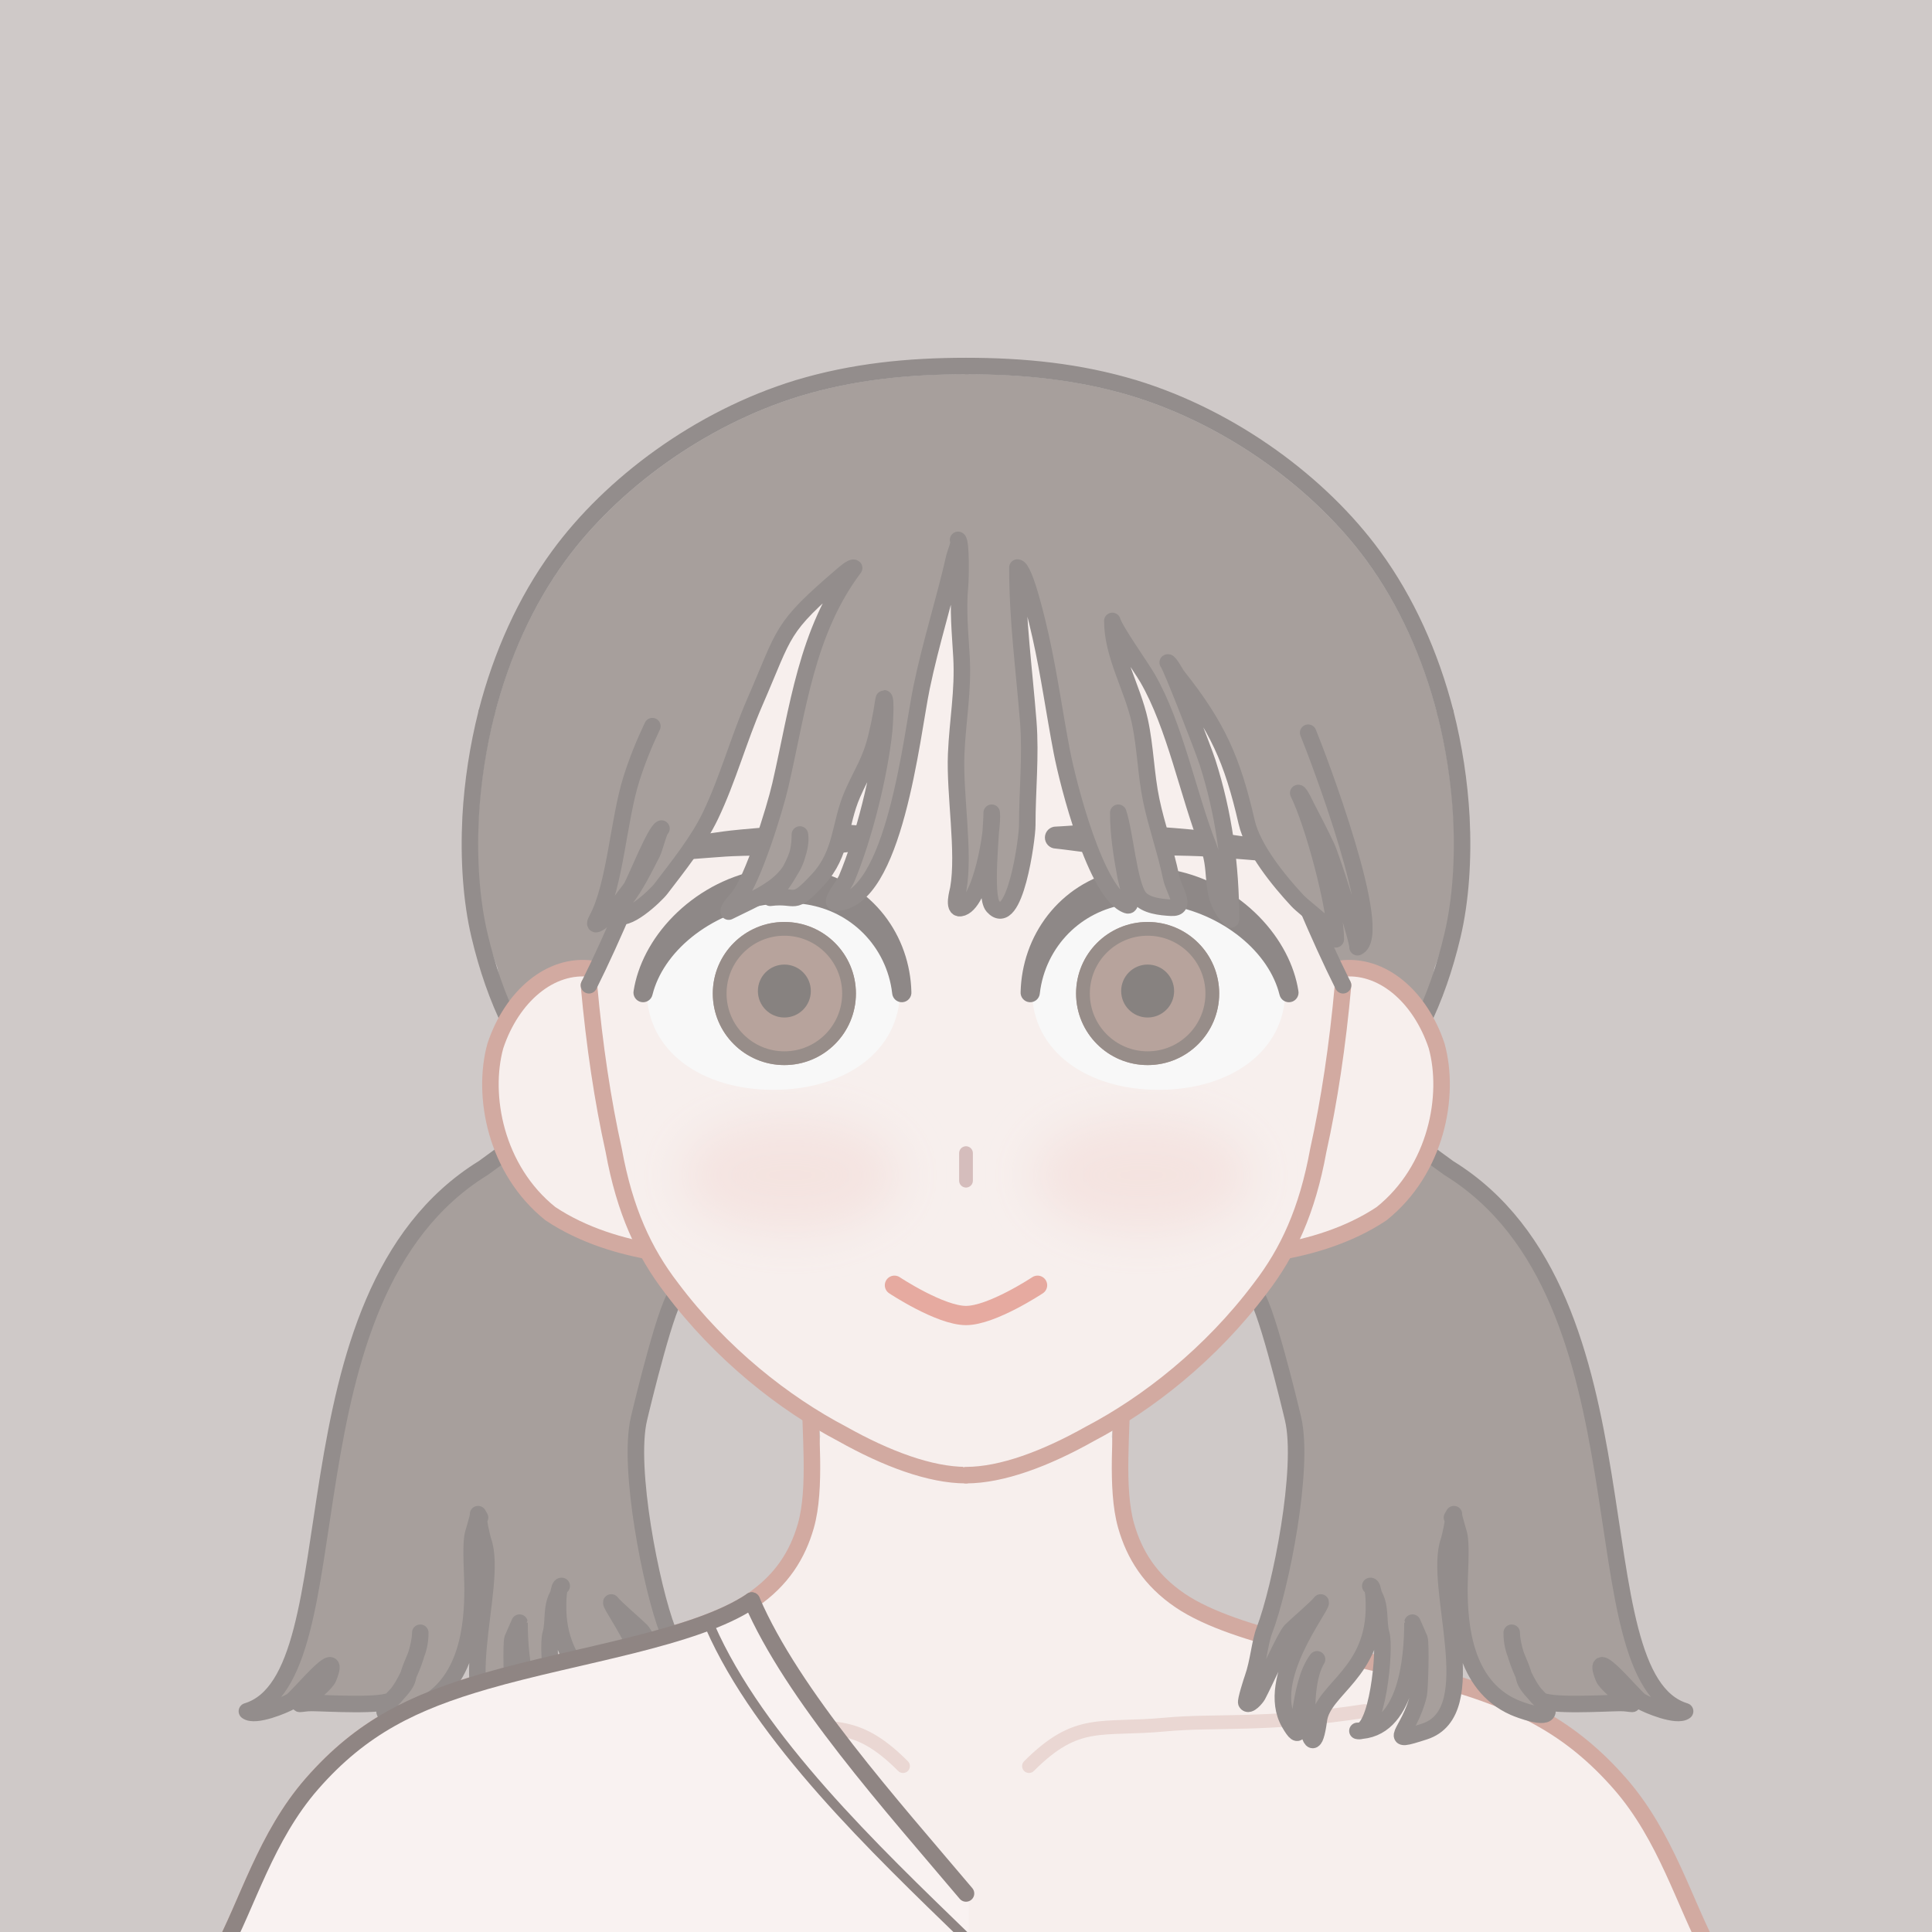
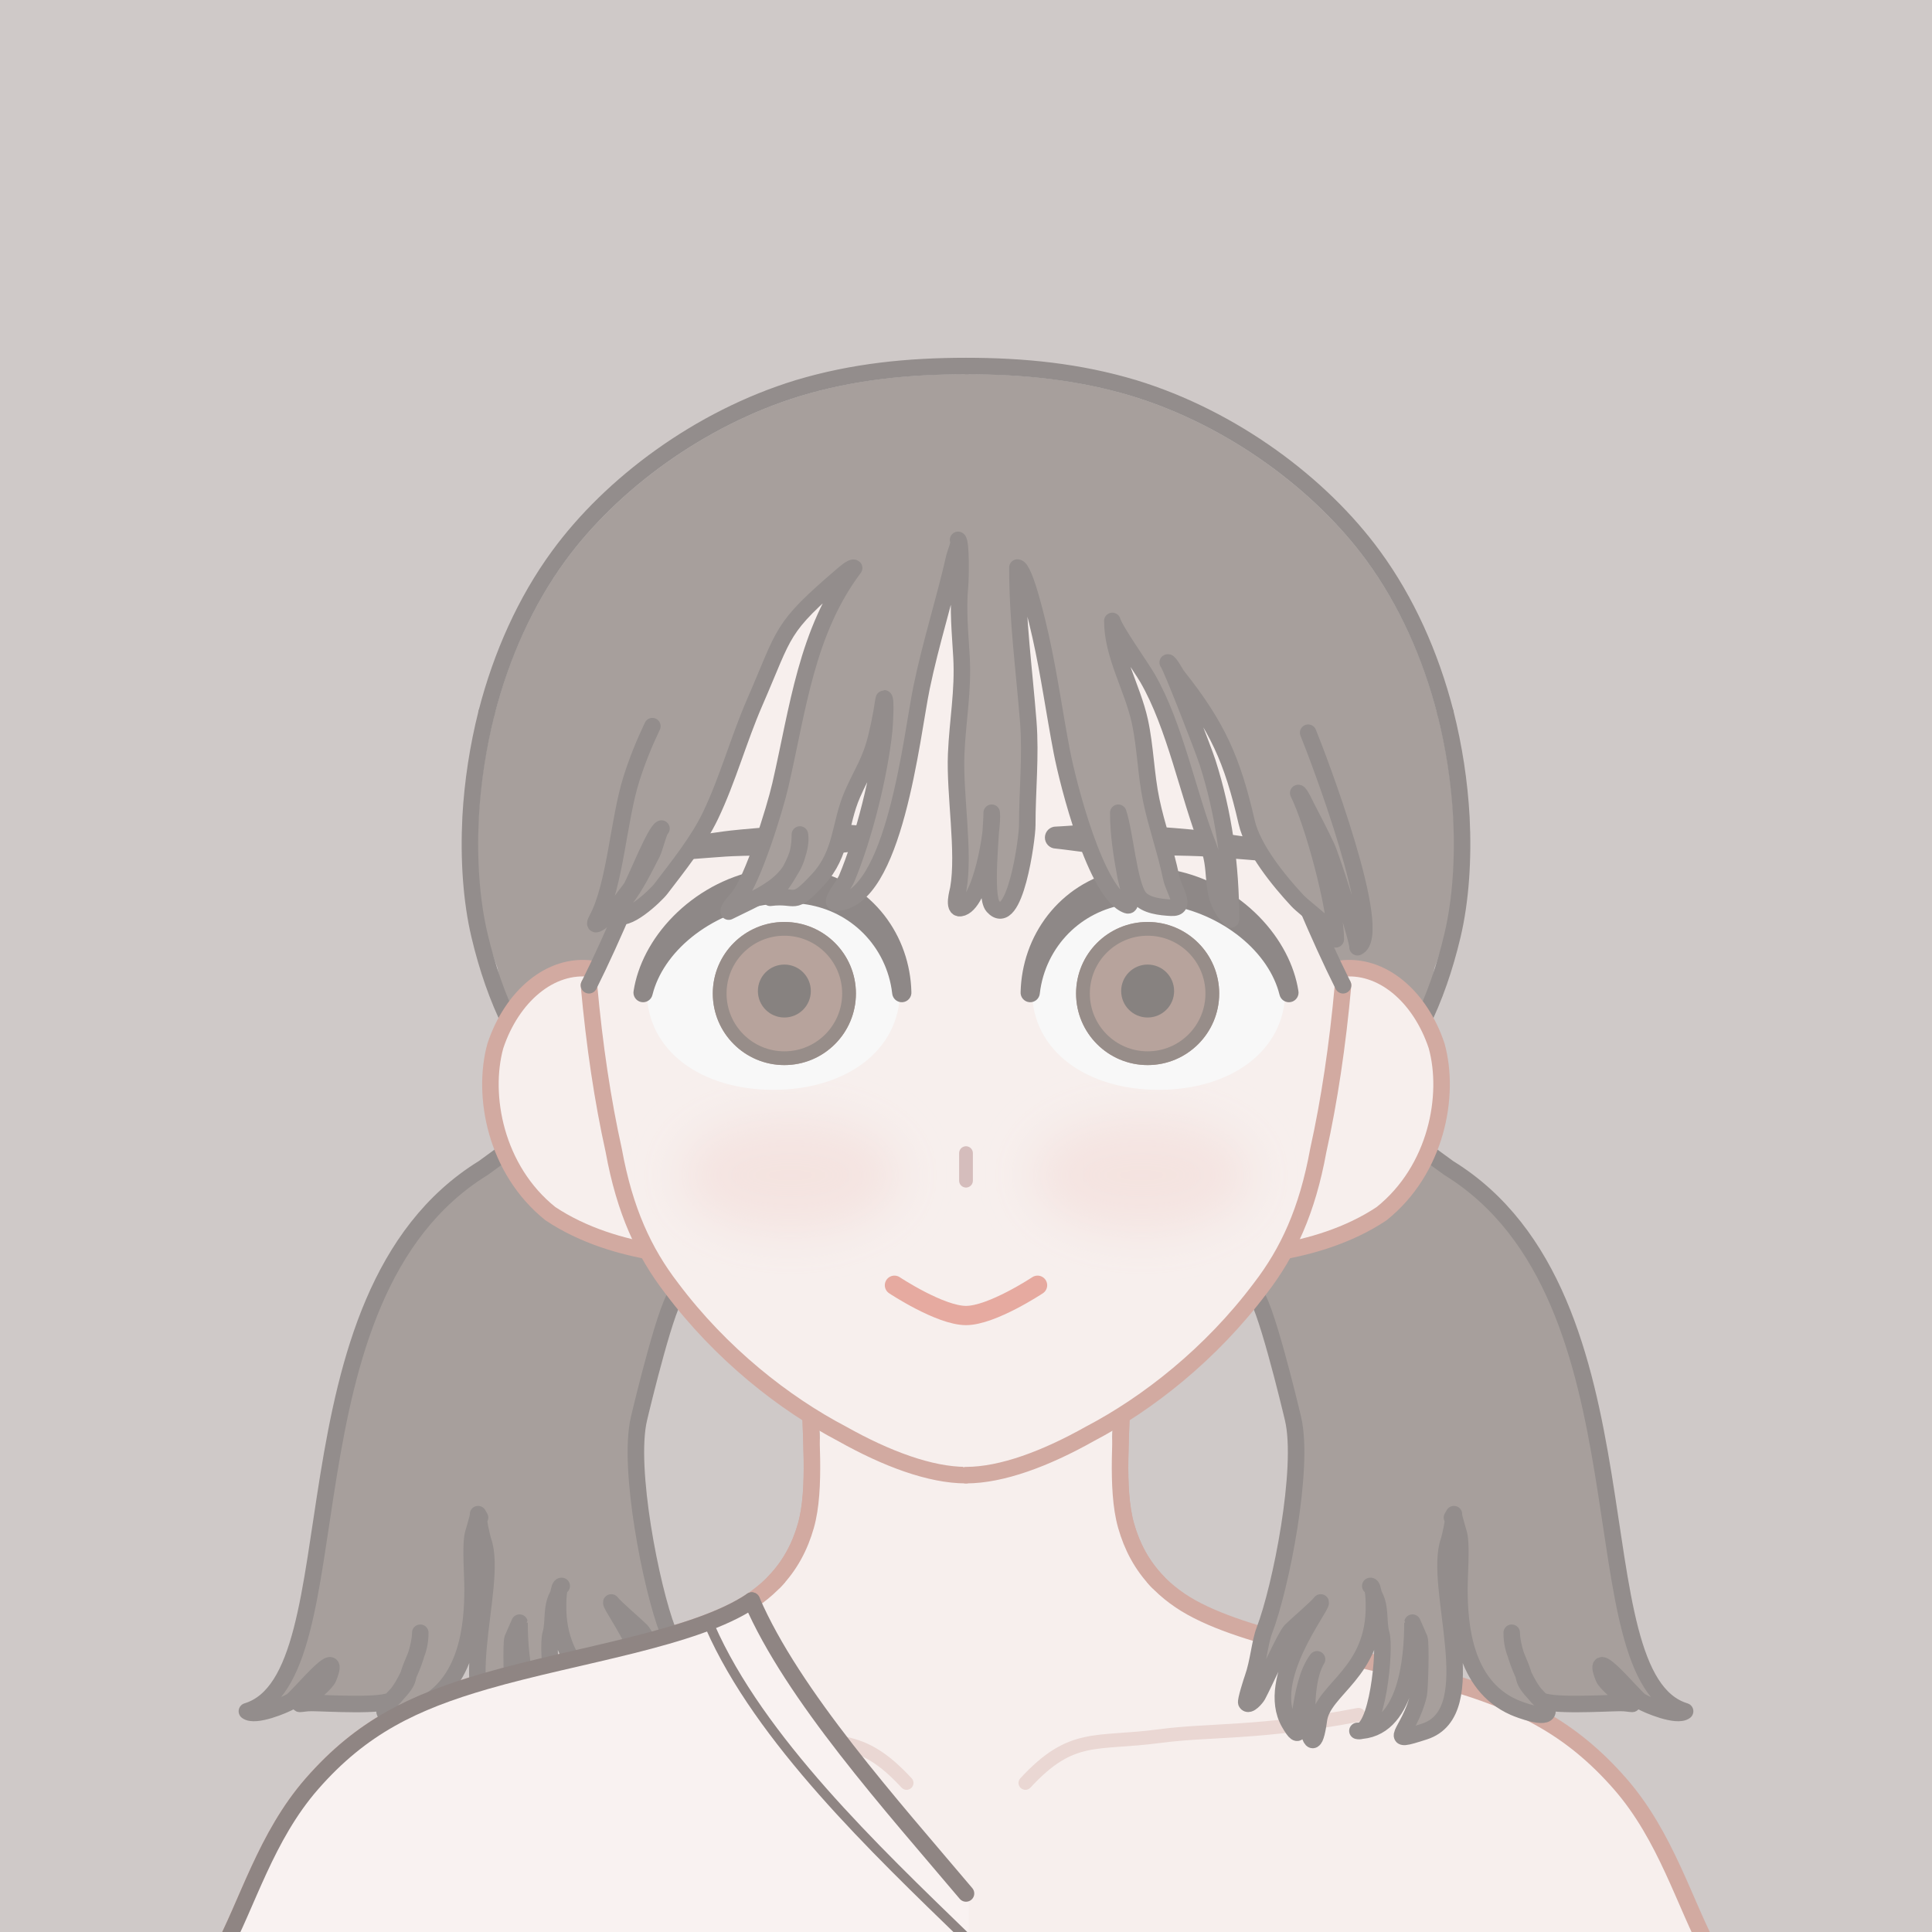
<svg xmlns="http://www.w3.org/2000/svg" width="702" height="702" viewBox="0 0 702 702">
  <g id="_ref">
    <g opacity="0.5">
      <defs>
        <clipPath id="makeup-blush-clip-path-31">
          <path d="M215.154 389.2 L359.154 389.2 L359.154 464.8 L215.154 464.8 Z" />
        </clipPath>
        <filter id="makeup-blush-filter-11" filterUnits="userSpaceOnUse" x="218.154" y="377" width="138" height="100" color-interpolation-filters="sRGB">
          <feGaussianBlur in="SourceGraphic" stdDeviation="9" color-interpolation-filters="linearRGB" />
        </filter>
        <clipPath id="cg-eye1">
          <path d="M242 360 C242 338 262 326 288 326 C314 326 334 338 334 360 C334 382 314 396 288 396 C262 396 242 382 242 360 Z" fill="#ffffff" />
        </clipPath>
      </defs>
      <rect width="702" height="702" fill="#ada19f" />
      <g data-layer="body">
        <g>
          <g>
            <path d="M296 490 L298 522 C293.615 554.385 304.615 564.885 259.333 589.667 L210.333 604.167 C118.615 622.385 119.615 639.385 96.5 675.5 L80.5 709 L352 712 L352 490 Z" fill="#fdeeea" />
            <path d="M80.177 709.772 C89.948 691.718 96.554 667.356 113.323 648.166 C131.428 627.449 150.416 618.37 176.588 610.801 C209.733 601.215 252.656 595.455 273.168 581.575 C284.163 574.134 289.86 564.776 292.817 554.408 C296.711 540.759 294.236 520.005 294.407 505.93 C294.426 504.332 294.448 497.885 294.448 490.885" fill="none" stroke="#b46352" stroke-width="6" stroke-linecap="round" stroke-linejoin="round" />
-             <path d="M206.199 621.718 C242.115 627.218 260.37 624.907 278.628 626.62 C302.176 628.831 310.481 624.084 328.115 641.718" fill="none" stroke="#b46352" stroke-width="5" stroke-linecap="round" opacity="0.35" />
+             <path d="M208.379 623.077 C244.052 629.981 262.383 628.387 280.56 630.815 C304.003 633.947 312.488 629.53 329.417 647.841" fill="none" stroke="#b46352" stroke-width="5" stroke-linecap="round" opacity="0.35" />
          </g>
        </g>
        <g transform="translate(702 0) scale(-1 1)">
          <g>
            <path d="M296 490 L298 522 C293.615 554.385 304.615 564.885 259.333 589.667 L210.333 604.167 C118.615 622.385 119.615 639.385 96.5 675.5 L80.5 709 L352 712 L352 490 Z" fill="#fdeeea" />
            <path d="M80.177 709.772 C89.948 691.718 96.554 667.356 113.323 648.166 C131.428 627.449 150.416 618.37 176.588 610.801 C209.733 601.215 252.656 595.455 273.168 581.575 C284.163 574.134 289.86 564.776 292.817 554.408 C296.711 540.759 294.236 520.005 294.407 505.93 C294.426 504.332 294.448 497.885 294.448 490.885" fill="none" stroke="#b46352" stroke-width="6" stroke-linecap="round" stroke-linejoin="round" />
-             <path d="M206.199 621.718 C242.115 627.218 260.37 624.907 278.628 626.62 C302.176 628.831 310.481 624.084 328.115 641.718" fill="none" stroke="#b46352" stroke-width="5" stroke-linecap="round" opacity="0.35" />
+             <path d="M208.379 623.077 C244.052 629.981 262.383 628.387 280.56 630.815 C304.003 633.947 312.488 629.53 329.417 647.841" fill="none" stroke="#b46352" stroke-width="5" stroke-linecap="round" opacity="0.35" />
+           </g>
+         </g>
+       </g>
+       <g data-layer="skinNeck">
+         <g>
+           <g>
+             <path d="M352 577.869 L352 490 L296 490 L298 522 C294.607 547.062 300.427 559.017 282.246 574.628" fill="#fdeeea" />
+             <path d="M281.339 574.764 C287.189 568.716 290.703 561.82 292.817 554.408 C296.711 540.759 294.236 520.005 294.407 505.93 C294.426 504.332 294.448 497.885 294.448 490.885" fill="none" stroke="#b46352" stroke-width="6" stroke-linecap="round" stroke-linejoin="round" />
+           </g>
+         </g>
+         <g transform="translate(702 0) scale(-1 1)">
+           <g>
+             <path d="M352 577.869 L352 490 L296 490 L298 522 C294.607 547.062 300.427 559.017 282.246 574.628" fill="#fdeeea" />
+             <path d="M281.339 574.764 C287.189 568.716 290.703 561.82 292.817 554.408 C296.711 540.759 294.236 520.005 294.407 505.93 C294.426 504.332 294.448 497.885 294.448 490.885" fill="none" stroke="#b46352" stroke-width="6" stroke-linecap="round" stroke-linejoin="round" />
          </g>
        </g>
      </g>
      <g data-layer="hairMid">
        <g>
          <g>
            <path d="M246.346 470.051 C252.058 457.884 251.33 448.199 243.07 434.669 C238.956 426.719 237.325 420.839 228.711 415.289 C206.623 401.069 195.92 409.499 175.625 424.389 C99.328 471.409 130.552 609.403 89.711 621.793 C92.696 624.063 103.403 619.583 105.822 618.153 C108.255 616.713 124.757 596.133 119.336 609.653 C118.582 611.533 113.631 615.683 111.427 617.133 C106.635 620.283 109.057 618.723 113.403 618.773 C118.927 618.823 139.489 620.153 142.388 617.583 C147.818 612.773 152.711 599.273 152.711 593.263 C152.711 600.773 149.385 603.763 148.149 609.773 C147.304 613.873 139.593 619.023 139.706 621.733 C139.843 625.043 149.803 621.283 151.883 620.363 C170.299 612.233 171.711 589.693 171.711 577.413 C171.711 572.163 170.979 563.063 171.67 558.353 C171.876 556.953 173.9 551.093 173.711 550.173 C173.96 550.589 174.197 551.005 174.421 551.422 L174.11 550.922 C173.439 551.258 175.192 558.829 175.579 559.922 C181.477 576.576 162.297 622.015 184.409 629.153 C199.261 633.947 190.038 630.137 186.546 615.971 C186.03 613.875 185.61 597.159 186.226 595.409 C186.446 594.785 188.796 589.666 188.777 589.589 C188.777 602.195 190.785 628.922 208.777 628.922 C201.455 630.753 198.534 598.933 200.068 593.773 C201.338 589.499 200.169 584.271 202.538 579.84 C203.243 578.52 203.238 576.081 204.11 576.256 C202.849 576.003 202.797 581.895 202.777 582.922 C202.285 607.842 221.252 613.552 222.777 624.922 C225.695 646.676 230.392 614.04 223.444 602.922 C227.157 607.873 228.466 615.721 229.444 621.589 C230.324 626.871 228.975 634.026 233.57 626.033 C242.692 610.164 221.67 584.015 222.11 582.256 C223.525 584.142 230.728 590.225 232.983 592.471 C235.024 594.505 242.514 611.398 245.016 616.038 C245.475 616.889 248.24 620.248 249.146 618.672 C249.502 618.052 247.263 611.007 246.804 609.719 C244.719 603.857 244.271 596.797 242.595 592.453 C236.61 576.947 227.965 533.366 232.163 515.515 C233.177 511.198 242.851 470.916 246.346 470.051 Z" fill="#5d4e48" stroke="#352a27" stroke-width="6" stroke-linecap="round" stroke-linejoin="round" />
          </g>
        </g>
        <g transform="translate(702 0) scale(-1 1)">
          <g>
            <path d="M246.346 470.051 C252.058 457.884 251.33 448.199 243.07 434.669 C238.956 426.719 237.325 420.839 228.711 415.289 C206.623 401.069 195.92 409.499 175.625 424.389 C99.328 471.409 130.552 609.403 89.711 621.793 C92.696 624.063 103.403 619.583 105.822 618.153 C108.255 616.713 124.757 596.133 119.336 609.653 C118.582 611.533 113.631 615.683 111.427 617.133 C106.635 620.283 109.057 618.723 113.403 618.773 C118.927 618.823 139.489 620.153 142.388 617.583 C147.818 612.773 152.711 599.273 152.711 593.263 C152.711 600.773 149.385 603.763 148.149 609.773 C147.304 613.873 139.593 619.023 139.706 621.733 C139.843 625.043 149.803 621.283 151.883 620.363 C170.299 612.233 171.711 589.693 171.711 577.413 C171.711 572.163 170.979 563.063 171.67 558.353 C171.876 556.953 173.9 551.093 173.711 550.173 C173.96 550.589 174.197 551.005 174.421 551.422 L174.11 550.922 C173.439 551.258 175.192 558.829 175.579 559.922 C181.477 576.576 162.297 622.015 184.409 629.153 C199.261 633.947 190.038 630.137 186.546 615.971 C186.03 613.875 185.61 597.159 186.226 595.409 C186.446 594.785 188.796 589.666 188.777 589.589 C188.777 602.195 190.785 628.922 208.777 628.922 C201.455 630.753 198.534 598.933 200.068 593.773 C201.338 589.499 200.169 584.271 202.538 579.84 C203.243 578.52 203.238 576.081 204.11 576.256 C202.849 576.003 202.797 581.895 202.777 582.922 C202.285 607.842 221.252 613.552 222.777 624.922 C225.695 646.676 230.392 614.04 223.444 602.922 C227.157 607.873 228.466 615.721 229.444 621.589 C230.324 626.871 228.975 634.026 233.57 626.033 C242.692 610.164 221.67 584.015 222.11 582.256 C223.525 584.142 230.728 590.225 232.983 592.471 C235.024 594.505 242.514 611.398 245.016 616.038 C245.475 616.889 248.24 620.248 249.146 618.672 C249.502 618.052 247.263 611.007 246.804 609.719 C244.719 603.857 244.271 596.797 242.595 592.453 C236.61 576.947 227.965 533.366 232.163 515.515 C233.177 511.198 242.851 470.916 246.346 470.051 Z" fill="#5d4e48" stroke="#352a27" stroke-width="6" stroke-linecap="round" stroke-linejoin="round" />
          </g>
        </g>
      </g>
      <g data-layer="hairBase">
        <g>
          <g>
            <path d="M352 381.448 L352 135.951 L351.016 135.951 C330.344 135.951 310.656 137.919 290.968 143.826 C255.53 154.654 224.03 178.279 205.327 203.873 C186.623 229.467 175.795 262.936 173.826 297.39 C172.842 317.077 174.811 336.765 180.717 351.531 C182.027 358.081 184.209 364.632 187.262 370.602 C187.365 370.682 201.168 393.038 203.562 396.448 C204.832 398.257 211.612 404.019 213.517 405.842 C223.248 415.153 227.833 417.061 239.562 423.948 C253.821 432.321 287.168 441.633 303.192 437.819 C328.028 431.907 350.54 430.17 351.074 398.222 C351.102 396.519 351.452 381.949 352 381.448 Z" fill="#5d4e48" />
          </g>
          <g>
            <path d="M351 133 C330 133 310 135 290 141 C254 152 222 176 203 202 C191 218.4 182.2 238 176.8 259" fill="none" stroke="#352a27" stroke-width="6" stroke-linecap="round" stroke-linejoin="round" />
          </g>
          <g>
            <path d="M176.8 259 C173.7 271.3 171.7 284.1 171 297 C170.247 312.067 171.196 327.134 174.275 340.064 C179.731 362.97 189.199 384.12 205.639 400.625 C218.159 413.194 231.61 422.103 248.042 428.491 C248.47 428.658 248.896 428.816 249.319 428.964 C252.635 430.122 260.334 430.818 262.896 432.282" fill="none" stroke="#352a27" stroke-width="6" stroke-linecap="round" stroke-linejoin="round" />
          </g>
        </g>
        <g transform="translate(702 0) scale(-1 1)">
          <g>
            <path d="M352 381.448 L352 135.951 L351.016 135.951 C330.344 135.951 310.656 137.919 290.968 143.826 C255.53 154.654 224.03 178.279 205.327 203.873 C186.623 229.467 175.795 262.936 173.826 297.39 C172.842 317.077 174.811 336.765 180.717 351.531 C182.027 358.081 184.209 364.632 187.262 370.602 C187.365 370.682 201.168 393.038 203.562 396.448 C204.832 398.257 211.612 404.019 213.517 405.842 C223.248 415.153 227.833 417.061 239.562 423.948 C253.821 432.321 287.168 441.633 303.192 437.819 C328.028 431.907 350.54 430.17 351.074 398.222 C351.102 396.519 351.452 381.949 352 381.448 Z" fill="#5d4e48" />
          </g>
          <g>
            <path d="M351 133 C330 133 310 135 290 141 C254 152 222 176 203 202 C191 218.4 182.2 238 176.8 259" fill="none" stroke="#352a27" stroke-width="6" stroke-linecap="round" stroke-linejoin="round" />
          </g>
          <g>
            <path d="M176.8 259 C173.7 271.3 171.7 284.1 171 297 C170.247 312.067 171.196 327.134 174.275 340.064 C179.731 362.97 189.199 384.12 205.639 400.625 C218.159 413.194 231.61 422.103 248.042 428.491 C248.47 428.658 248.896 428.816 249.319 428.964 C252.635 430.122 260.334 430.818 262.896 432.282" fill="none" stroke="#352a27" stroke-width="6" stroke-linecap="round" stroke-linejoin="round" />
          </g>
        </g>
      </g>
      <g data-layer="ear">
        <g>
          <g>
            <path d="M215 352 C200 350 186 362 180 380 C175 398 180 425 200 441 C212 449 226 453 238 455 L225 380 Z" fill="#fdeeea" />
            <path d="M215 352 C200 350 186 362 180 380 C175 398 180 425 200 441 C212 449 226 453 238 455" fill="none" stroke="#b46352" stroke-width="6" stroke-linecap="round" stroke-linejoin="round" />
          </g>
        </g>
        <g transform="translate(702 0) scale(-1 1)">
          <g>
            <path d="M215 352 C200 350 186 362 180 380 C175 398 180 425 200 441 C212 449 226 453 238 455 L225 380 Z" fill="#fdeeea" />
            <path d="M215 352 C200 350 186 362 180 380 C175 398 180 425 200 441 C212 449 226 453 238 455" fill="none" stroke="#b46352" stroke-width="6" stroke-linecap="round" stroke-linejoin="round" />
          </g>
        </g>
      </g>
      <g data-layer="face">
        <g>
          <g>
            <path d="M352 200 L351 200 C322 200 296 208 278 228 C262 246 250 272 240 298 C232 318 223 340 214 358 C216 380 219 400 223 418 C227 440 234 455 244 468 C262 492 285 510 306 521 C322 530 338 536 351 536 L352 536 Z" fill="#fdeeea" />
            <path d="M214 358 C216 380 219 400 223 418 C227 440 234 455 244 468 C262 492 285 510 306 521 C322 530 338 536 351 536" fill="none" stroke="#b46352" stroke-width="6" stroke-linecap="round" stroke-linejoin="round" />
          </g>
        </g>
        <g transform="translate(702 0) scale(-1 1)">
          <g>
            <path d="M352 200 L351 200 C322 200 296 208 278 228 C262 246 250 272 240 298 C232 318 223 340 214 358 C216 380 219 400 223 418 C227 440 234 455 244 468 C262 492 285 510 306 521 C322 530 338 536 351 536 L352 536 Z" fill="#fdeeea" />
            <path d="M214 358 C216 380 219 400 223 418 C227 440 234 455 244 468 C262 492 285 510 306 521 C322 530 338 536 351 536" fill="none" stroke="#b46352" stroke-width="6" stroke-linecap="round" stroke-linejoin="round" />
          </g>
        </g>
      </g>
      <g data-layer="makeup">
        <g>
          <g>
            <g clip-path="url(#makeup-blush-clip-path-31)">
              <g filter="url(#makeup-blush-filter-11)">
                <ellipse cx="287.154" cy="427" rx="40" ry="21" fill="#f3bfb8" opacity="0.5" />
              </g>
            </g>
          </g>
        </g>
        <g transform="translate(702 0) scale(-1 1)">
          <g>
            <g clip-path="url(#makeup-blush-clip-path-31)">
              <g filter="url(#makeup-blush-filter-11)">
                <ellipse cx="287.154" cy="427" rx="40" ry="21" fill="#f3bfb8" opacity="0.5" />
              </g>
            </g>
          </g>
        </g>
      </g>
      <g data-layer="mouth">
        <g>
          <path d="M351 419 L351 429" fill="none" stroke="#b98a88" stroke-width="5" stroke-linecap="round" />
        </g>
        <g>
          <path d="M325 467 C325 467 341.59 478 351 478 C360.41 478 377 467 377 467" fill="none" stroke="#dc6450" stroke-width="7" stroke-linecap="round" stroke-linejoin="round" />
        </g>
      </g>
      <g data-layer="eye">
        <g transform="translate(285 361) scale(1) translate(-292 -361)">
          <path d="M242 360 C242 338 262 326 288 326 C314 326 334 338 334 360 C334 382 314 396 288 396 C262 396 242 382 242 360 Z" fill="#ffffff" />
          <g clip-path="url(#cg-eye1)">
            <g transform="translate(292 361) scale(0.26)">
              <g transform="translate(-110 -110) scale(1)">
                <g>
                  <circle cx="110" cy="110" r="100" fill="#7e5647" />
                  <circle cx="110" cy="106.526" r="37" fill="#1e1410" />
                </g>
              </g>
            </g>
            <circle cx="292" cy="361" r="23.5" fill="none" stroke="#3e2a22" stroke-width="5" />
          </g>
          <g>
            <polygon points="237.252,359.897 237.551,358.24 237.883,356.76 237.941,356.513 238.406,354.792 238.803,353.526 238.951,353.061 239.578,351.317 239.962,350.368 240.28,349.584 241.058,347.862 241.344,347.294 241.925,346.127 242.867,344.408 242.928,344.314 243.885,342.708 244.617,341.579 244.985,341.016 246.164,339.343 246.569,338.814 247.417,337.698 248.568,336.29 248.745,336.08 250.15,334.489 250.84,333.764 251.624,332.938 253.169,331.426 253.251,331.357 254.778,329.959 255.664,329.208 256.451,328.542 258.188,327.176 258.338,327.071 259.976,325.871 260.978,325.193 261.816,324.627 263.713,323.445 263.884,323.351 265.648,322.334 266.723,321.768 267.619,321.299 269.636,320.333 269.832,320.251 271.687,319.443 272.839,318.994 273.747,318.642 275.844,317.917 276.12,317.835 277.977,317.271 279.259,316.935 280.089,316.72 282.225,316.252 282.674,316.172 284.386,315.867 285.904,315.658 286.538,315.572 288.676,315.367 289.401,315.327 290.829,315.25 292.642,315.226 293.004,315.221 295.029,315.28 296.147,315.36 297.018,315.423 298.974,315.649 299.642,315.754 300.899,315.956 302.839,316.351 303.092,316.412 304.736,316.824 306.239,317.271 306.592,317.373 308.418,318.001 309.548,318.446 310.23,318.713 311.993,319.495 312.749,319.869 313.708,320.347 315.391,321.276 315.82,321.534 317.035,322.277 318.624,323.341 318.745,323.424 320.158,324.467 321.316,325.4 321.654,325.667 323.091,326.923 323.903,327.696 324.47,328.235 325.79,329.602 326.297,330.172 327.055,331.028 328.256,332.499 328.49,332.806 329.392,334.018 330.352,335.425 330.465,335.582 331.471,337.186 332.122,338.33 332.409,338.828 333.281,340.508 333.67,341.338 334.08,342.214 334.808,343.949 334.992,344.434 335.468,345.715 336.057,347.505 336.088,347.599 336.571,349.304 336.901,350.668 337.014,351.126 337.388,352.973 337.543,353.928 337.688,354.817 337.915,356.668 337.962,357.21 338.072,358.537 338.153,360.357 338.146,361.044 338.006,361.715 337.737,362.346 337.35,362.913 336.861,363.394 336.286,363.769 335.65,364.026 334.976,364.153 334.29,364.146 333.618,364.006 332.987,363.737 332.42,363.35 331.94,362.861 331.564,362.286 331.308,361.65 331.18,360.976 330.952,359.311 330.741,358.141 330.667,357.75 330.321,356.221 330.125,355.498 329.911,354.712 329.435,353.212 329.326,352.918 328.903,351.751 328.295,350.262 328.289,350.247 332.186,348.915 328.346,350.404 327.667,348.922 327.122,347.855 326.963,347.551 326.209,346.222 325.793,345.553 325.404,344.931 324.546,343.673 324.313,343.364 323.644,342.461 322.641,341.211 326.581,338.437 322.758,341.37 322.695,341.298 321.707,340.166 320.806,339.215 320.678,339.088 319.611,338.057 318.914,337.435 318.503,337.07 317.368,336.138 316.918,335.8 316.202,335.257 315.002,334.422 314.826,334.316 313.769,333.636 312.455,332.862 312.429,332.847 315.575,328.126 312.628,332.973 311.255,332.235 310.187,331.716 309.949,331.605 308.63,331.03 307.86,330.729 307.304,330.513 305.949,330.043 305.483,329.903 304.56,329.62 303.179,329.254 303.067,329.233 301.785,328.941 300.369,328.674 300.36,328.676 298.901,328.459 297.886,328.344 297.468,328.298 296.013,328.186 295.393,328.162 294.522,328.124 292.996,328.113 292.886,328.117 291.308,328.156 290.115,328.224 289.625,328.251 287.955,328.397 287.555,328.445 286.26,328.598 284.767,328.824 284.542,328.856 282.84,329.164 282.225,329.296 281.147,329.526 279.48,329.94 279.412,329.953 277.697,330.432 276.975,330.658 276,330.962 274.294,331.56 274.289,331.557 272.589,332.208 271.847,332.519 270.917,332.909 269.253,333.675 269.166,333.715 266.483,328.557 269.341,333.62 267.607,334.487 266.89,334.872 265.995,335.352 264.409,336.278 264.333,336.322 261.3,331.723 264.49,336.215 262.858,337.24 262.157,337.711 261.347,338.255 259.821,339.363 259.808,339.373 256.523,335.37 259.946,339.255 258.454,340.418 257.716,341.032 257.083,341.559 255.762,342.739 255.685,342.806 254.501,343.949 253.647,344.833 253.301,345.188 252.159,346.459 251.834,346.845 251.082,347.752 250.048,349.104 250.03,349.127 246.472,346.733 250.12,348.988 249.134,350.389 248.514,351.347 248.254,351.743 247.457,353.088 247.132,353.691 246.724,354.451 246.056,355.833 245.922,356.135 245.462,357.208 244.942,358.578 244.909,358.668 244.488,359.962 244.081,361.436 243.865,362.087 243.527,362.684 243.078,363.203 242.537,363.625 241.924,363.933 241.262,364.116 240.578,364.166 239.897,364.081 239.246,363.865 238.649,363.527 238.13,363.078 237.708,362.537 237.4,361.924 237.218,361.262 237.168,360.578" fill="#2b201d" />
          </g>
        </g>
        <g transform="translate(702 0) scale(-1 1)">
          <g transform="translate(285 361) scale(1) translate(-292 -361)">
            <path d="M242 360 C242 338 262 326 288 326 C314 326 334 338 334 360 C334 382 314 396 288 396 C262 396 242 382 242 360 Z" fill="#ffffff" />
            <g clip-path="url(#cg-eye1)">
              <g transform="translate(292 361) scale(0.26)">
                <g transform="translate(-110 -110) scale(1)">
                  <g>
                    <circle cx="110" cy="110" r="100" fill="#7e5647" />
                    <circle cx="110" cy="106.526" r="37" fill="#1e1410" />
                  </g>
                </g>
              </g>
              <circle cx="292" cy="361" r="23.5" fill="none" stroke="#3e2a22" stroke-width="5" />
            </g>
            <g>
              <polygon points="237.252,359.897 237.551,358.24 237.883,356.76 237.941,356.513 238.406,354.792 238.803,353.526 238.951,353.061 239.578,351.317 239.962,350.368 240.28,349.584 241.058,347.862 241.344,347.294 241.925,346.127 242.867,344.408 242.928,344.314 243.885,342.708 244.617,341.579 244.985,341.016 246.164,339.343 246.569,338.814 247.417,337.698 248.568,336.29 248.745,336.08 250.15,334.489 250.84,333.764 251.624,332.938 253.169,331.426 253.251,331.357 254.778,329.959 255.664,329.208 256.451,328.542 258.188,327.176 258.338,327.071 259.976,325.871 260.978,325.193 261.816,324.627 263.713,323.445 263.884,323.351 265.648,322.334 266.723,321.768 267.619,321.299 269.636,320.333 269.832,320.251 271.687,319.443 272.839,318.994 273.747,318.642 275.844,317.917 276.12,317.835 277.977,317.271 279.259,316.935 280.089,316.72 282.225,316.252 282.674,316.172 284.386,315.867 285.904,315.658 286.538,315.572 288.676,315.367 289.401,315.327 290.829,315.25 292.642,315.226 293.004,315.221 295.029,315.28 296.147,315.36 297.018,315.423 298.974,315.649 299.642,315.754 300.899,315.956 302.839,316.351 303.092,316.412 304.736,316.824 306.239,317.271 306.592,317.373 308.418,318.001 309.548,318.446 310.23,318.713 311.993,319.495 312.749,319.869 313.708,320.347 315.391,321.276 315.82,321.534 317.035,322.277 318.624,323.341 318.745,323.424 320.158,324.467 321.316,325.4 321.654,325.667 323.091,326.923 323.903,327.696 324.47,328.235 325.79,329.602 326.297,330.172 327.055,331.028 328.256,332.499 328.49,332.806 329.392,334.018 330.352,335.425 330.465,335.582 331.471,337.186 332.122,338.33 332.409,338.828 333.281,340.508 333.67,341.338 334.08,342.214 334.808,343.949 334.992,344.434 335.468,345.715 336.057,347.505 336.088,347.599 336.571,349.304 336.901,350.668 337.014,351.126 337.388,352.973 337.543,353.928 337.688,354.817 337.915,356.668 337.962,357.21 338.072,358.537 338.153,360.357 338.146,361.044 338.006,361.715 337.737,362.346 337.35,362.913 336.861,363.394 336.286,363.769 335.65,364.026 334.976,364.153 334.29,364.146 333.618,364.006 332.987,363.737 332.42,363.35 331.94,362.861 331.564,362.286 331.308,361.65 331.18,360.976 330.952,359.311 330.741,358.141 330.667,357.75 330.321,356.221 330.125,355.498 329.911,354.712 329.435,353.212 329.326,352.918 328.903,351.751 328.295,350.262 328.289,350.247 332.186,348.915 328.346,350.404 327.667,348.922 327.122,347.855 326.963,347.551 326.209,346.222 325.793,345.553 325.404,344.931 324.546,343.673 324.313,343.364 323.644,342.461 322.641,341.211 326.581,338.437 322.758,341.37 322.695,341.298 321.707,340.166 320.806,339.215 320.678,339.088 319.611,338.057 318.914,337.435 318.503,337.07 317.368,336.138 316.918,335.8 316.202,335.257 315.002,334.422 314.826,334.316 313.769,333.636 312.455,332.862 312.429,332.847 315.575,328.126 312.628,332.973 311.255,332.235 310.187,331.716 309.949,331.605 308.63,331.03 307.86,330.729 307.304,330.513 305.949,330.043 305.483,329.903 304.56,329.62 303.179,329.254 303.067,329.233 301.785,328.941 300.369,328.674 300.36,328.676 298.901,328.459 297.886,328.344 297.468,328.298 296.013,328.186 295.393,328.162 294.522,328.124 292.996,328.113 292.886,328.117 291.308,328.156 290.115,328.224 289.625,328.251 287.955,328.397 287.555,328.445 286.26,328.598 284.767,328.824 284.542,328.856 282.84,329.164 282.225,329.296 281.147,329.526 279.48,329.94 279.412,329.953 277.697,330.432 276.975,330.658 276,330.962 274.294,331.56 274.289,331.557 272.589,332.208 271.847,332.519 270.917,332.909 269.253,333.675 269.166,333.715 266.483,328.557 269.341,333.62 267.607,334.487 266.89,334.872 265.995,335.352 264.409,336.278 264.333,336.322 261.3,331.723 264.49,336.215 262.858,337.24 262.157,337.711 261.347,338.255 259.821,339.363 259.808,339.373 256.523,335.37 259.946,339.255 258.454,340.418 257.716,341.032 257.083,341.559 255.762,342.739 255.685,342.806 254.501,343.949 253.647,344.833 253.301,345.188 252.159,346.459 251.834,346.845 251.082,347.752 250.048,349.104 250.03,349.127 246.472,346.733 250.12,348.988 249.134,350.389 248.514,351.347 248.254,351.743 247.457,353.088 247.132,353.691 246.724,354.451 246.056,355.833 245.922,356.135 245.462,357.208 244.942,358.578 244.909,358.668 244.488,359.962 244.081,361.436 243.865,362.087 243.527,362.684 243.078,363.203 242.537,363.625 241.924,363.933 241.262,364.116 240.578,364.166 239.897,364.081 239.246,363.865 238.649,363.527 238.13,363.078 237.708,362.537 237.4,361.924 237.218,361.262 237.168,360.578" fill="#2b201d" />
            </g>
          </g>
        </g>
      </g>
      <g data-layer="hairLine">
        <g>
          <g>
            <path d="M351 200 C322 200 296 208 278 228 C262 246 250 272 240 298 C232 318 223 340 214 358" fill="none" stroke="#352a27" stroke-width="6" stroke-linecap="round" stroke-linejoin="round" />
          </g>
        </g>
        <g transform="translate(702 0) scale(-1 1)">
          <g>
            <path d="M351 200 C322 200 296 208 278 228 C262 246 250 272 240 298 C232 318 223 340 214 358" fill="none" stroke="#352a27" stroke-width="6" stroke-linecap="round" stroke-linejoin="round" />
          </g>
        </g>
      </g>
      <g data-layer="brow">
        <g>
          <g transform="translate(-7 0)">
            <g>
              <g>
                <path d="M251.563 304.691 L255.184 304.191 L258.804 303.682 L262.422 303.165 L264.202 302.909 L266.052 302.647 L269.671 302.131 L269.885 302.102 L272.476 301.783 L273.478 301.681 L276.448 301.377 L277.18 301.313 L280.822 300.993 L282.158 300.878 L284.513 300.7 L288.158 300.433 L290.032 300.3 L291.841 300.188 L295.489 299.974 L299.137 299.777 L300.11 299.728 L302.817 299.614 L306.468 299.48 L307.714 299.451 L308.96 299.444 L310.208 299.458 L311.456 299.489 L312.704 299.536 L312.854 299.541 L313.976 299.599 L315.225 299.674 L316.474 299.757 L317.723 299.845 L318.973 299.935 L320.222 300.025 L321.471 300.113 L322.72 300.195 L323.969 300.27 L325.218 300.335 L326 300.389 L326.757 300.595 L327.459 300.945 L328.079 301.424 L328.594 302.016 L328.983 302.696 L329.232 303.44 L329.332 304.218 L329.277 305 L329.072 305.757 L328.722 306.459 L328.242 307.079 L327.651 307.594 L326.97 307.983 L326.227 308.232 L325.449 308.332 L324.206 308.469 L322.964 308.615 L321.721 308.77 L320.479 308.93 L319.237 309.092 L317.995 309.254 L316.753 309.414 L315.511 309.568 L314.268 309.715 L313.174 309.837 L313.048 309.852 L311.806 309.982 L310.563 310.096 L309.319 310.193 L308.075 310.27 L306.83 310.324 L303.178 310.433 L300.499 310.499 L299.554 310.524 L295.901 310.61 L292.247 310.679 L290.471 310.706 L288.629 310.744 L284.975 310.81 L282.661 310.845 L281.367 310.876 L277.713 310.959 L277.043 310.972 L274.124 311.073 L273.212 311.102 L270.782 311.231 L270.649 311.24 L267.003 311.504 L265.15 311.639 L263.368 311.774 L259.724 312.055 L256.08 312.344 L252.437 312.643 L251.653 312.652 L250.882 312.507 L250.154 312.215 L249.497 311.787 L248.937 311.239 L248.494 310.592 L248.186 309.871 L248.024 309.103 L248.015 308.319 L248.159 307.549 L248.451 306.821 L248.88 306.164 L249.428 305.603 L250.075 305.16 L250.796 304.852 Z" fill="#352a27" />
              </g>
            </g>
          </g>
        </g>
        <g transform="translate(702 0) scale(-1 1)">
          <g transform="translate(-7 0)">
            <g>
              <g>
                <path d="M251.563 304.691 L255.184 304.191 L258.804 303.682 L262.422 303.165 L264.202 302.909 L266.052 302.647 L269.671 302.131 L269.885 302.102 L272.476 301.783 L273.478 301.681 L276.448 301.377 L277.18 301.313 L280.822 300.993 L282.158 300.878 L284.513 300.7 L288.158 300.433 L290.032 300.3 L291.841 300.188 L295.489 299.974 L299.137 299.777 L300.11 299.728 L302.817 299.614 L306.468 299.48 L307.714 299.451 L308.96 299.444 L310.208 299.458 L311.456 299.489 L312.704 299.536 L312.854 299.541 L313.976 299.599 L315.225 299.674 L316.474 299.757 L317.723 299.845 L318.973 299.935 L320.222 300.025 L321.471 300.113 L322.72 300.195 L323.969 300.27 L325.218 300.335 L326 300.389 L326.757 300.595 L327.459 300.945 L328.079 301.424 L328.594 302.016 L328.983 302.696 L329.232 303.44 L329.332 304.218 L329.277 305 L329.072 305.757 L328.722 306.459 L328.242 307.079 L327.651 307.594 L326.97 307.983 L326.227 308.232 L325.449 308.332 L324.206 308.469 L322.964 308.615 L321.721 308.77 L320.479 308.93 L319.237 309.092 L317.995 309.254 L316.753 309.414 L315.511 309.568 L314.268 309.715 L313.174 309.837 L313.048 309.852 L311.806 309.982 L310.563 310.096 L309.319 310.193 L308.075 310.27 L306.83 310.324 L303.178 310.433 L300.499 310.499 L299.554 310.524 L295.901 310.61 L292.247 310.679 L290.471 310.706 L288.629 310.744 L284.975 310.81 L282.661 310.845 L281.367 310.876 L277.713 310.959 L277.043 310.972 L274.124 311.073 L273.212 311.102 L270.782 311.231 L270.649 311.24 L267.003 311.504 L265.15 311.639 L263.368 311.774 L259.724 312.055 L256.08 312.344 L252.437 312.643 L251.653 312.652 L250.882 312.507 L250.154 312.215 L249.497 311.787 L248.937 311.239 L248.494 310.592 L248.186 309.871 L248.024 309.103 L248.015 308.319 L248.159 307.549 L248.451 306.821 L248.88 306.164 L249.428 305.603 L250.075 305.16 L250.796 304.852 Z" fill="#352a27" />
              </g>
            </g>
          </g>
        </g>
      </g>
      <g data-layer="hairFront">
        <g>
          <path d="M305.733 186.817 C294.238 185.54 240.866 243.136 241.784 255.077 C240.674 255.077 237.645 262.575 237.04 263.852 C234.006 270.261 231.637 276.089 229.473 282.854 C224.722 297.701 223.528 321.784 216.907 333.952 C213.407 340.387 226.108 328.123 227.076 326.931 C230.866 322.261 234.236 315.291 237.026 309.901 C237.795 308.414 239.601 301.249 240.347 301.062 C238.166 301.789 231.236 319.065 229.51 322.228 C228.435 324.198 222.587 330.215 224.114 332.172 C227.041 335.923 238.104 325.612 240.196 322.868 C246.435 314.684 253.72 305.622 258.158 296.348 C264.504 283.087 268.361 268.689 274.232 255.207 C285.615 229.07 283.667 227.563 306.559 207.951 C307.048 207.532 310.213 204.734 310.855 205.376 C293.499 228.518 289.976 257.37 283.538 285.296 C281.488 294.185 273.607 319.587 268.207 326.141 C267.544 326.945 264.43 330.199 264.777 331.241 C277.93 324.664 290.644 320.536 290.644 303.218 C291.831 310.342 284.732 321.345 279.866 326.211 C289.86 324.962 287.816 329.767 297.21 319.63 C306.148 309.986 304.963 299.465 309.748 288.529 C313.292 280.43 316.178 276.925 318.446 267.693 C319.185 264.684 319.812 261.647 320.355 258.597 C320.424 258.212 321.049 253.73 321.241 253.739 C322.041 253.778 321.459 263.522 321.267 265.378 C319.582 281.592 313.948 304.242 307.629 319.276 C306.566 321.805 301.179 328.09 303.757 328.022 C325.032 327.462 331.26 267.224 334.852 249.846 C338.256 233.382 343.222 218.146 346.833 202.12 C347.04 201.199 348.955 196.711 348.126 196.158 C349.332 196.882 349.042 210.643 348.838 212.748 C347.986 221.541 348.873 229.957 349.364 238.732 C350.059 251.146 347.934 261.835 347.429 273.987 C346.822 288.613 350.548 309.592 348.214 322.887 C348.019 323.996 346.115 330.372 348.956 329.987 C356.523 328.961 360.983 301.091 360.341 295.314 C360.341 301.626 357.532 325.715 360.781 329.339 C368.735 338.212 373.266 304.663 373.26 299.881 C373.244 287.329 374.612 274.748 373.625 262.205 C372.119 243.085 369.682 225.736 369.682 206.217 C372.447 206.217 377.315 227.653 378.113 231.217 C381.227 245.136 383.138 259.223 385.834 273.211 C388.027 284.591 398.193 324.903 409.55 328.915 C412.213 329.855 409.257 319.897 409.014 318.59 C407.58 310.88 406.327 303.174 406.327 295.314 C408.779 302.672 410.148 320.777 413.814 325.876 C416.14 329.11 421.92 329.642 425.582 329.831 C431.62 330.142 426.496 323.463 425.524 318.748 C423.574 309.293 420.279 300.128 418.333 290.862 C416.338 281.36 416.222 271.498 414.15 262.002 C411.517 249.936 404.171 238.046 404.171 225.617 C405.173 229.13 414.446 242.077 416.925 246.355 C427.031 263.799 431.618 288.458 439.142 307.65 C442.904 317.245 438.783 325.616 447.282 334.115 C447.282 314.589 444.715 295.595 438.753 276.97 C437.283 272.379 425.183 241.242 424.29 240.706 C424.807 240.319 427.309 244.95 427.741 245.494 C442.366 263.88 447.776 276.073 452.977 298.72 C455.206 308.428 464.679 320.01 471.403 327.241 C474.338 330.396 485.364 338.029 485.364 341.3 C485.364 329.474 477.065 298.835 471.712 288.129 C472.243 287.864 474.524 292.787 474.638 293.005 C477.16 297.83 479.675 302.689 481.992 307.615 C484.148 312.198 493.676 342.547 493.268 344.174 C503.573 339.594 488.121 298.181 484.828 290.231 C478.386 274.676 474.483 257.911 467.253 242.781 C465.382 238.865 451.556 218.197 449.438 218.432 C447.864 219.831 447.717 219.032 447.38 217.507 C446.158 211.982 429.112 200.262 424.29 195.439 L425.008 195.439" fill="#5d4e48" />
          <path d="M237.04 263.852 C234.006 270.261 231.637 276.089 229.473 282.854 C224.722 297.701 223.528 321.784 216.907 333.952 C213.407 340.387 226.108 328.123 227.076 326.931 C230.866 322.261 234.236 315.291 237.026 309.901 C237.795 308.414 239.601 301.249 240.347 301.062 C238.166 301.789 231.236 319.065 229.51 322.228 C228.435 324.198 222.587 330.215 224.114 332.172 C227.041 335.923 238.104 325.612 240.196 322.868 C246.435 314.684 253.72 305.622 258.158 296.348 C264.504 283.087 268.361 268.689 274.232 255.207 C285.615 229.07 283.167 228.563 306.059 208.951 C306.548 208.532 309.713 205.734 310.355 206.376 C292.999 229.518 289.976 257.37 283.538 285.296 C281.488 294.185 273.607 319.587 268.207 326.141 C267.544 326.945 264.43 330.199 264.777 331.241 C277.93 324.664 290.644 320.536 290.644 303.218 C291.831 310.342 284.732 321.345 279.866 326.211 C289.86 324.962 287.816 329.767 297.21 319.63 C306.148 309.986 304.963 299.465 309.748 288.529 C313.292 280.43 316.178 276.925 318.446 267.693 C319.185 264.684 319.812 261.647 320.355 258.597 C320.424 258.212 321.049 253.73 321.241 253.739 C322.041 253.778 321.459 263.522 321.267 265.378 C319.582 281.592 313.948 304.242 307.629 319.276 C306.566 321.805 301.179 328.09 303.757 328.022 C325.032 327.462 331.26 267.224 334.852 249.846 C338.256 233.382 343.222 218.146 346.833 202.12 C347.04 201.199 348.955 196.711 348.126 196.158 C349.332 196.882 349.042 210.643 348.838 212.748 C347.986 221.541 348.873 229.957 349.364 238.732 C350.059 251.146 347.934 261.835 347.429 273.987 C346.822 288.613 350.548 309.592 348.214 322.887 C348.019 323.996 346.115 330.372 348.956 329.987 C356.523 328.961 360.983 301.091 360.341 295.314 C360.341 301.626 357.532 325.715 360.781 329.339 C368.735 338.212 373.266 304.663 373.26 299.881 C373.244 287.329 374.612 274.748 373.625 262.205 C372.119 243.085 369.682 225.736 369.682 206.217 C372.447 206.217 377.315 227.653 378.113 231.217 C381.227 245.136 383.138 259.223 385.834 273.211 C388.027 284.591 398.193 324.903 409.55 328.915 C412.213 329.855 409.257 319.897 409.014 318.59 C407.58 310.88 406.327 303.174 406.327 295.314 C408.779 302.672 410.148 320.777 413.814 325.876 C416.14 329.11 421.92 329.642 425.582 329.831 C431.62 330.142 426.496 323.463 425.524 318.748 C423.574 309.293 420.279 300.128 418.333 290.862 C416.338 281.36 416.222 271.498 414.15 262.002 C411.517 249.936 404.171 238.046 404.171 225.617 C405.173 229.13 414.446 242.077 416.925 246.355 C427.031 263.799 431.618 288.458 439.142 307.65 C442.904 317.245 438.783 325.616 447.282 334.115 C447.282 314.589 444.715 295.595 438.753 276.97 C437.283 272.379 425.183 241.242 424.29 240.706 C424.807 240.319 427.309 244.95 427.741 245.494 C442.366 263.88 447.776 276.073 452.977 298.72 C455.206 308.428 464.679 320.01 471.403 327.241 C474.338 330.396 485.364 338.029 485.364 341.3 C485.364 329.474 477.065 298.835 471.712 288.129 C472.243 287.864 474.524 292.787 474.638 293.005 C477.16 297.83 479.675 302.689 481.992 307.615 C484.148 312.198 493.676 342.547 493.268 344.174 C503.573 339.594 478.621 274.181 475.328 266.231" fill="none" stroke="#352a27" stroke-width="6" stroke-linecap="round" stroke-linejoin="round" />
        </g>
      </g>
    </g>
  </g>
  <g id="half">
    <path d="M273.168 581.575 C252.656 595.455 209.733 601.215 176.588 610.801 C150.416 618.37 131.428 627.449 113.323 648.166 C96.554 667.356 89.948 691.718 80.177 709.772 L76 712 L352 712 L352 688 C324 656 288 616 273.168 581.575 Z" fill="#f9f2f1" />
    <path d="M273.168 581.575 C252.656 595.455 209.733 601.215 176.588 610.801 C150.416 618.37 131.428 627.449 113.323 648.166 C96.554 667.356 89.948 691.718 80.177 709.772" fill="none" stroke="#8f8583" stroke-width="6" stroke-linecap="round" stroke-linejoin="round" />
    <path d="M273.168 581.575 C288 616 324 656 351 688" fill="none" stroke="#8f8583" stroke-width="6" stroke-linecap="round" stroke-linejoin="round" />
    <path d="M258 591 C276 632 318 672 351 704" fill="none" stroke="#8f8583" stroke-width="3.5" stroke-linecap="round" stroke-linejoin="round" />
  </g>
</svg>
